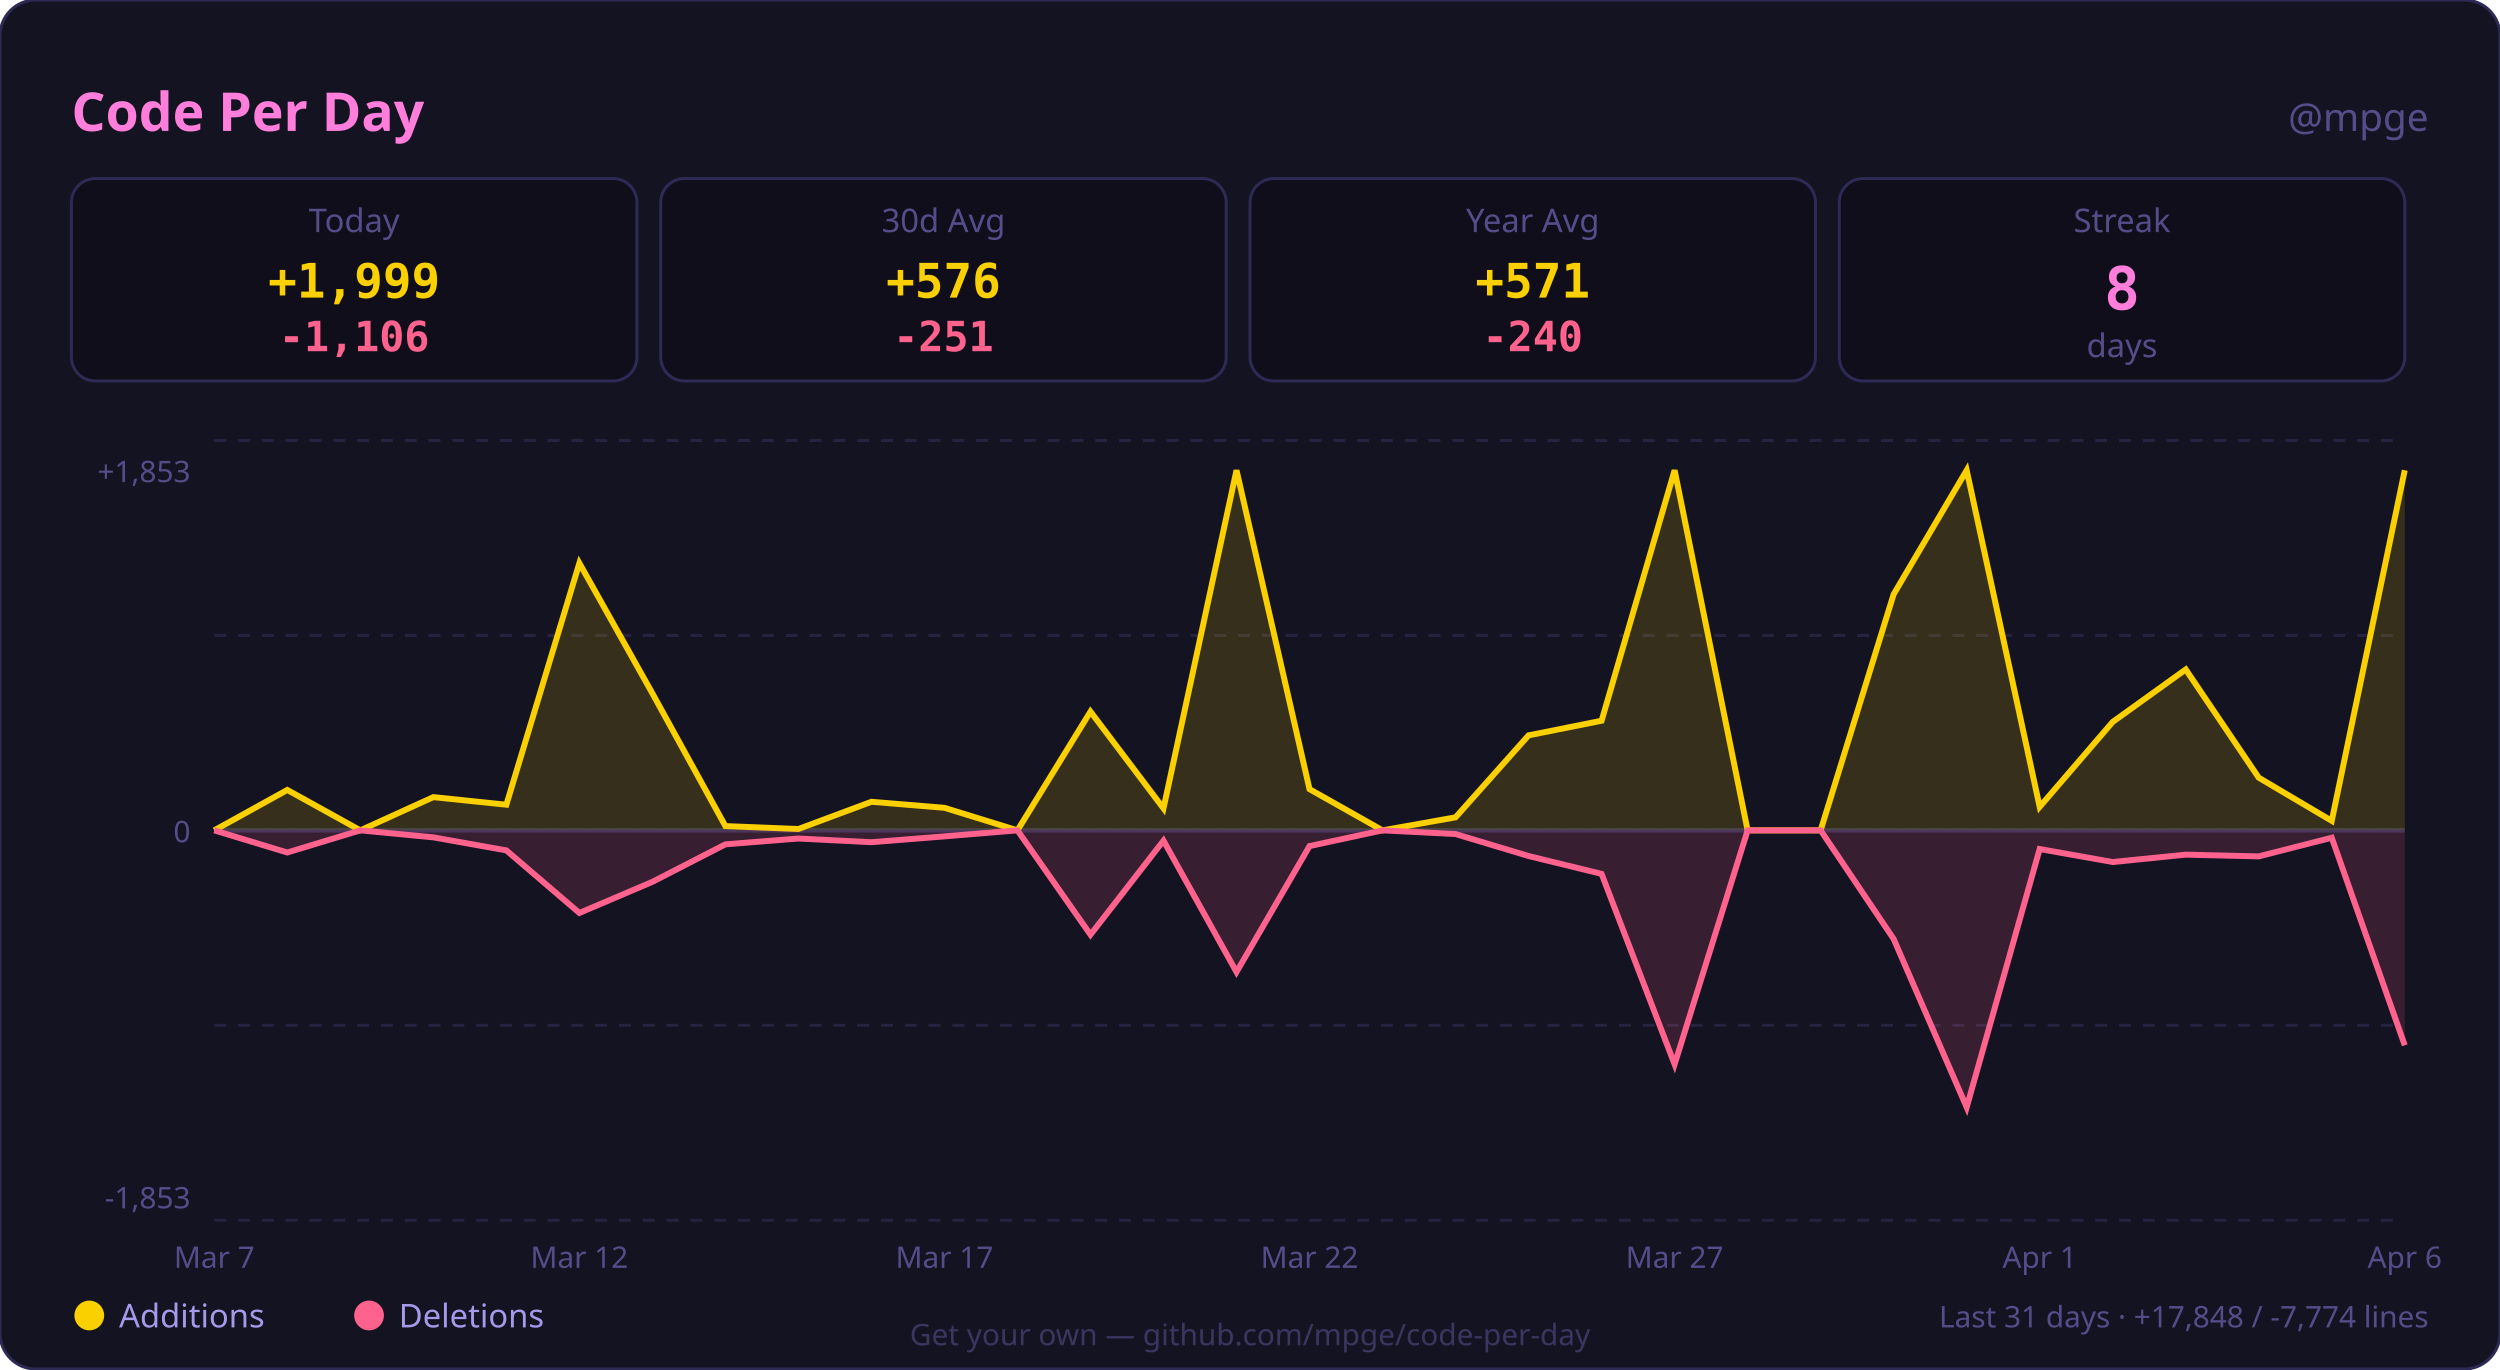
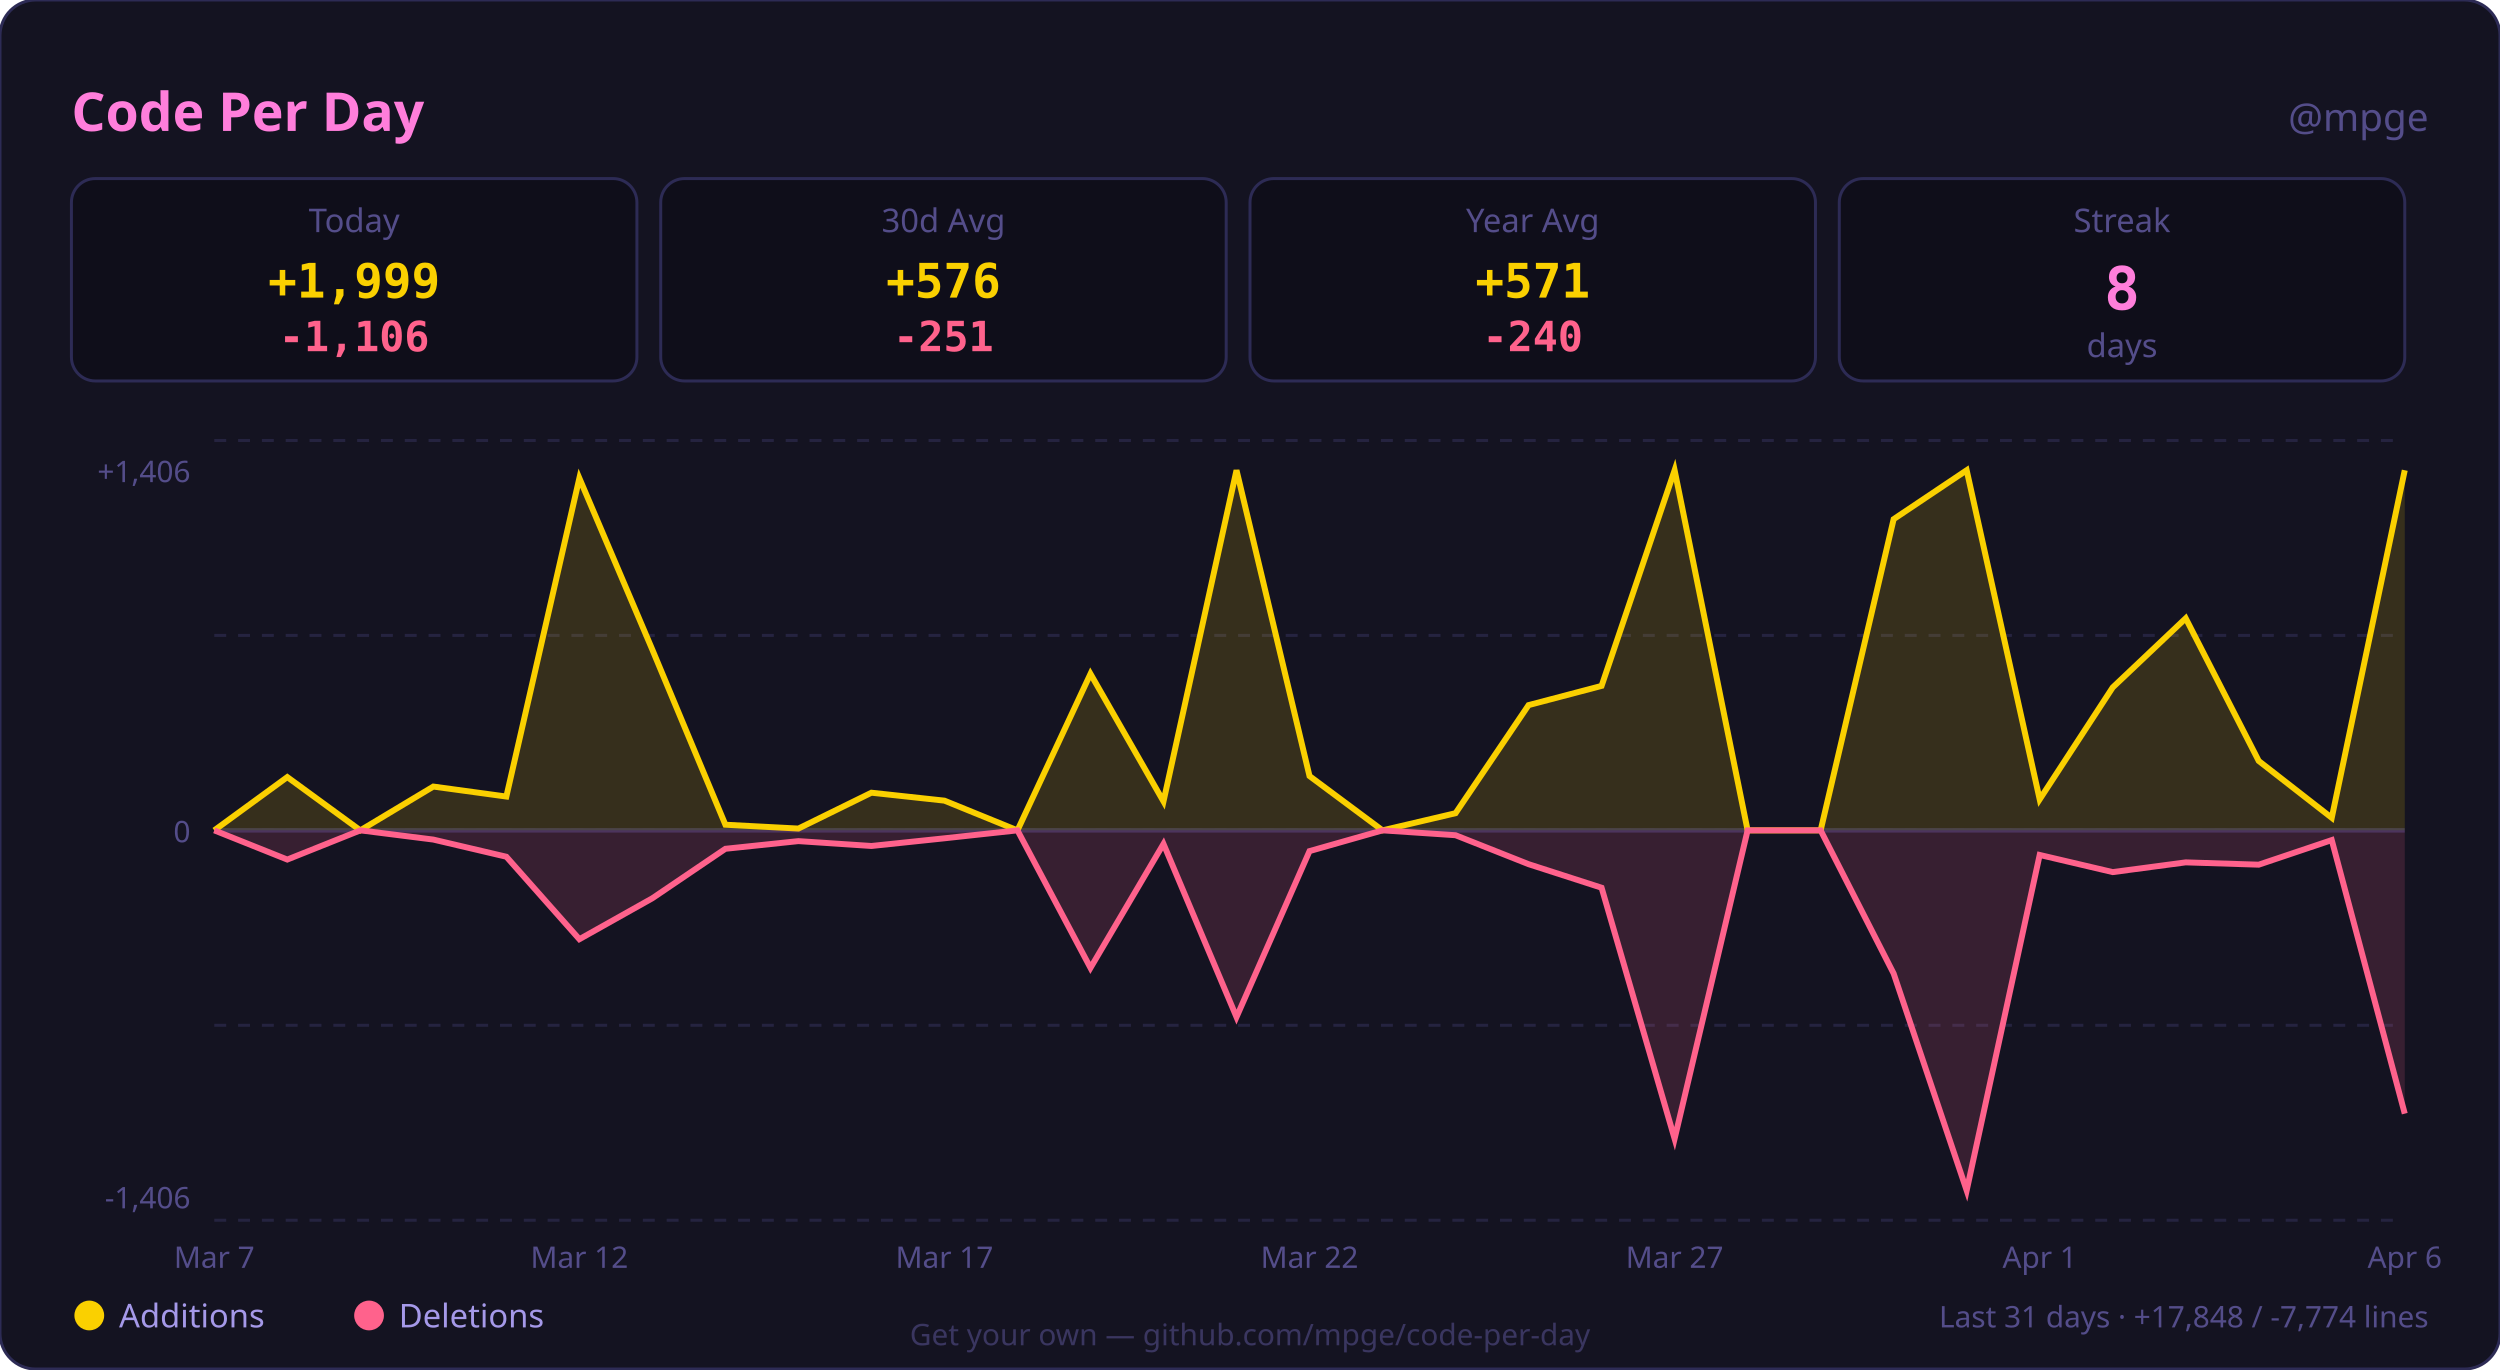
<svg xmlns="http://www.w3.org/2000/svg" width="840" height="460" viewBox="0 0 840 460">
  <style>
      @keyframes fadeInUp {
        from { opacity: 0; transform: translateY(12px); }
        to   { opacity: 1; transform: translateY(0); }
      }
      @keyframes growBar {
        from { transform: scaleY(0); }
        to   { transform: scaleY(1); }
      }
      .cpd-header  { animation: fadeInUp 0.5s ease both; }
      .cpd-stats   { animation: fadeInUp 0.5s ease 0.15s both; }
      .cpd-chart   { animation: fadeInUp 0.5s ease 0.3s both; }
      .cpd-legend  { animation: fadeInUp 0.5s ease 0.45s both; }
    </style>
  <rect width="840" height="460" rx="12" fill="#141321" stroke="#2d2b55" stroke-width="1" />
  <g class="cpd-header">
    <a href="https://github.com/mpge/code-per-day" target="_blank">
      <text x="24" y="44" fill="#ff7edb" font-size="18" font-family="'Segoe UI', sans-serif" font-weight="700">Code Per Day</text>
    </a>
    <text x="816" y="44" fill="#544d8a" font-size="13" font-family="'Segoe UI', sans-serif" text-anchor="end" font-weight="500">@mpge</text>
  </g>
  <g class="cpd-stats">
    <rect x="24" y="60" width="190" height="68" rx="8" fill="#0f0e1a" stroke="#2d2b55" stroke-width="1" />
    <text x="119" y="78" fill="#544d8a" font-size="11" font-family="'Segoe UI', sans-serif" text-anchor="middle" font-weight="500">Today</text>
    <text x="119" y="100" fill="#fad000" font-size="16" font-family="'Segoe UI Mono', 'Cascadia Code', monospace" text-anchor="middle" font-weight="700">+1,999</text>
    <text x="119" y="118" fill="#ff628c" font-size="14" font-family="'Segoe UI Mono', 'Cascadia Code', monospace" text-anchor="middle" font-weight="600">-1,106</text>
    <rect x="222" y="60" width="190" height="68" rx="8" fill="#0f0e1a" stroke="#2d2b55" stroke-width="1" />
    <text x="317" y="78" fill="#544d8a" font-size="11" font-family="'Segoe UI', sans-serif" text-anchor="middle" font-weight="500">30d Avg</text>
    <text x="317" y="100" fill="#fad000" font-size="16" font-family="'Segoe UI Mono', 'Cascadia Code', monospace" text-anchor="middle" font-weight="700">+576</text>
    <text x="317" y="118" fill="#ff628c" font-size="14" font-family="'Segoe UI Mono', 'Cascadia Code', monospace" text-anchor="middle" font-weight="600">-251</text>
    <rect x="420" y="60" width="190" height="68" rx="8" fill="#0f0e1a" stroke="#2d2b55" stroke-width="1" />
    <text x="515" y="78" fill="#544d8a" font-size="11" font-family="'Segoe UI', sans-serif" text-anchor="middle" font-weight="500">Year Avg</text>
    <text x="515" y="100" fill="#fad000" font-size="16" font-family="'Segoe UI Mono', 'Cascadia Code', monospace" text-anchor="middle" font-weight="700">+571</text>
    <text x="515" y="118" fill="#ff628c" font-size="14" font-family="'Segoe UI Mono', 'Cascadia Code', monospace" text-anchor="middle" font-weight="600">-240</text>
    <rect x="618" y="60" width="190" height="68" rx="8" fill="#0f0e1a" stroke="#2d2b55" stroke-width="1" />
    <text x="713" y="78" fill="#544d8a" font-size="11" font-family="'Segoe UI', sans-serif" text-anchor="middle" font-weight="500">Streak</text>
    <text x="713" y="104" fill="#ff7edb" font-size="20" font-family="'Segoe UI Mono', 'Cascadia Code', monospace" text-anchor="middle" font-weight="700">8</text>
    <text x="713" y="120" fill="#544d8a" font-size="11" font-family="'Segoe UI', sans-serif" text-anchor="middle">days</text>
  </g>
  <g class="cpd-chart">
    <line x1="72" y1="148" x2="808" y2="148" stroke="#252340" stroke-width="1" stroke-dasharray="4,4" />
    <line x1="72" y1="213.5" x2="808" y2="213.5" stroke="#252340" stroke-width="1" stroke-dasharray="4,4" />
    <line x1="72" y1="279" x2="808" y2="279" stroke="#252340" stroke-width="1" stroke-dasharray="4,4" />
    <line x1="72" y1="344.5" x2="808" y2="344.5" stroke="#252340" stroke-width="1" stroke-dasharray="4,4" />
    <line x1="72" y1="410" x2="808" y2="410" stroke="#252340" stroke-width="1" stroke-dasharray="4,4" />
    <line x1="72" y1="279" x2="808" y2="279" stroke="#2d2b55" stroke-width="1.5" />
-     <text x="64" y="162" fill="#544d8a" font-size="10" font-family="'Segoe UI', sans-serif" text-anchor="end">+1,853</text>
-     <text x="64" y="406" fill="#544d8a" font-size="10" font-family="'Segoe UI', sans-serif" text-anchor="end">-1,853</text>
+     <text x="64" y="162" fill="#544d8a" font-size="10" font-family="'Segoe UI', sans-serif" text-anchor="end">+1,406</text>
+     <text x="64" y="406" fill="#544d8a" font-size="10" font-family="'Segoe UI', sans-serif" text-anchor="end">-1,406</text>
    <text x="64" y="283" fill="#544d8a" font-size="10" font-family="'Segoe UI', sans-serif" text-anchor="end">0</text>
-     <path d="M 72 279 L 72 279 L 96.533 265.418 L 121.067 279 L 145.6 267.834 L 170.133 270.38 L 194.667 189.213 L 219.2 232.964 L 243.733 277.563 L 268.267 278.543 L 292.8 269.401 L 317.333 271.425 L 341.867 279 L 366.4 239.102 L 390.933 271.621 L 415.467 158 L 440 265.157 L 464.533 279 L 489.067 274.625 L 513.6 247.069 L 538.133 242.171 L 562.667 158 L 587.2 279 L 611.733 279 L 636.267 199.661 L 660.8 158 L 685.333 271.099 L 709.867 242.563 L 734.4 224.932 L 758.933 261.304 L 783.467 275.8 L 808 158 L 808 279 Z" fill="#fad000" opacity="0.15" />
-     <path d="M 72 279 L 72 279 L 96.533 265.418 L 121.067 279 L 145.6 267.834 L 170.133 270.38 L 194.667 189.213 L 219.2 232.964 L 243.733 277.563 L 268.267 278.543 L 292.8 269.401 L 317.333 271.425 L 341.867 279 L 366.4 239.102 L 390.933 271.621 L 415.467 158 L 440 265.157 L 464.533 279 L 489.067 274.625 L 513.6 247.069 L 538.133 242.171 L 562.667 158 L 587.2 279 L 611.733 279 L 636.267 199.661 L 660.8 158 L 685.333 271.099 L 709.867 242.563 L 734.4 224.932 L 758.933 261.304 L 783.467 275.8 L 808 158" fill="none" stroke="#fad000" stroke-width="2" />
-     <path d="M 72 279 L 72 279 L 96.533 286.444 L 121.067 279 L 145.6 281.351 L 170.133 285.726 L 194.667 306.752 L 219.2 296.304 L 243.733 283.702 L 268.267 281.743 L 292.8 282.983 L 317.333 281.024 L 341.867 279 L 366.4 314.066 L 390.933 282.461 L 415.467 326.603 L 440 284.289 L 464.533 279 L 489.067 280.241 L 513.6 287.62 L 538.133 293.627 L 562.667 357.621 L 587.2 279 L 611.733 279 L 636.267 315.502 L 660.8 372.052 L 685.333 285.269 L 709.867 289.644 L 734.4 287.162 L 758.933 287.75 L 783.467 281.481 L 808 351.221 L 808 279 Z" fill="#ff628c" opacity="0.15" />
-     <path d="M 72 279 L 72 279 L 96.533 286.444 L 121.067 279 L 145.6 281.351 L 170.133 285.726 L 194.667 306.752 L 219.2 296.304 L 243.733 283.702 L 268.267 281.743 L 292.8 282.983 L 317.333 281.024 L 341.867 279 L 366.4 314.066 L 390.933 282.461 L 415.467 326.603 L 440 284.289 L 464.533 279 L 489.067 280.241 L 513.6 287.62 L 538.133 293.627 L 562.667 357.621 L 587.2 279 L 611.733 279 L 636.267 315.502 L 660.8 372.052 L 685.333 285.269 L 709.867 289.644 L 734.4 287.162 L 758.933 287.75 L 783.467 281.481 L 808 351.221" fill="none" stroke="#ff628c" stroke-width="2" />
+     <path d="M 72 279 L 72 279 L 96.533 261.1 L 121.067 279 L 145.6 264.284 L 170.133 267.64 L 194.667 160.668 L 219.2 218.328 L 243.733 277.107 L 268.267 278.398 L 292.8 266.349 L 317.333 269.017 L 341.867 279 L 366.4 226.417 L 390.933 269.275 L 415.467 158 L 440 260.755 L 464.533 279 L 489.067 273.234 L 513.6 236.917 L 538.133 230.462 L 562.667 158 L 587.2 279 L 611.733 279 L 636.267 174.437 L 660.8 158 L 685.333 268.587 L 709.867 230.979 L 734.4 207.743 L 758.933 255.678 L 783.467 274.783 L 808 158 L 808 279 Z" fill="#fad000" opacity="0.15" />
+     <path d="M 72 279 L 72 279 L 96.533 261.1 L 121.067 279 L 145.6 264.284 L 170.133 267.64 L 194.667 160.668 L 219.2 218.328 L 243.733 277.107 L 268.267 278.398 L 292.8 266.349 L 317.333 269.017 L 341.867 279 L 366.4 226.417 L 390.933 269.275 L 415.467 158 L 440 260.755 L 464.533 279 L 489.067 273.234 L 513.6 236.917 L 538.133 230.462 L 562.667 158 L 587.2 279 L 611.733 279 L 636.267 174.437 L 660.8 158 L 685.333 268.587 L 709.867 230.979 L 734.4 207.743 L 758.933 255.678 L 783.467 274.783 L 808 158" fill="none" stroke="#fad000" stroke-width="2" />
+     <path d="M 72 279 L 72 279 L 96.533 288.811 L 121.067 279 L 145.6 282.098 L 170.133 287.864 L 194.667 315.575 L 219.2 301.806 L 243.733 285.196 L 268.267 282.615 L 292.8 284.25 L 317.333 281.668 L 341.867 279 L 366.4 325.214 L 390.933 283.561 L 415.467 341.738 L 440 285.971 L 464.533 279 L 489.067 280.635 L 513.6 290.36 L 538.133 298.277 L 562.667 382.616 L 587.2 279 L 611.733 279 L 636.267 327.107 L 660.8 400 L 685.333 287.262 L 709.867 293.028 L 734.4 289.757 L 758.933 290.532 L 783.467 282.27 L 808 374.182 L 808 279 Z" fill="#ff628c" opacity="0.15" />
+     <path d="M 72 279 L 72 279 L 96.533 288.811 L 121.067 279 L 145.6 282.098 L 170.133 287.864 L 194.667 315.575 L 219.2 301.806 L 243.733 285.196 L 268.267 282.615 L 292.8 284.25 L 317.333 281.668 L 341.867 279 L 366.4 325.214 L 390.933 283.561 L 415.467 341.738 L 440 285.971 L 464.533 279 L 489.067 280.635 L 513.6 290.36 L 538.133 298.277 L 562.667 382.616 L 587.2 279 L 611.733 279 L 636.267 327.107 L 660.8 400 L 685.333 287.262 L 709.867 293.028 L 734.4 289.757 L 758.933 290.532 L 783.467 282.27 L 808 374.182" fill="none" stroke="#ff628c" stroke-width="2" />
    <text x="72" y="426" fill="#544d8a" font-size="10" font-family="'Segoe UI', sans-serif" text-anchor="middle">Mar 7</text>
    <text x="194.667" y="426" fill="#544d8a" font-size="10" font-family="'Segoe UI', sans-serif" text-anchor="middle">Mar 12</text>
    <text x="317.333" y="426" fill="#544d8a" font-size="10" font-family="'Segoe UI', sans-serif" text-anchor="middle">Mar 17</text>
    <text x="440" y="426" fill="#544d8a" font-size="10" font-family="'Segoe UI', sans-serif" text-anchor="middle">Mar 22</text>
    <text x="562.667" y="426" fill="#544d8a" font-size="10" font-family="'Segoe UI', sans-serif" text-anchor="middle">Mar 27</text>
    <text x="685.333" y="426" fill="#544d8a" font-size="10" font-family="'Segoe UI', sans-serif" text-anchor="middle">Apr 1</text>
    <text x="808" y="426" fill="#544d8a" font-size="10" font-family="'Segoe UI', sans-serif" text-anchor="middle">Apr 6</text>
  </g>
  <g class="cpd-legend">
    <circle cx="30" cy="442" r="5" fill="#fad000" />
    <text x="40" y="446" fill="#a599e9" font-size="11" font-family="'Segoe UI', sans-serif">Additions</text>
    <circle cx="124" cy="442" r="5" fill="#ff628c" />
    <text x="134" y="446" fill="#a599e9" font-size="11" font-family="'Segoe UI', sans-serif">Deletions</text>
    <text x="816" y="446" fill="#544d8a" font-size="10" font-family="'Segoe UI', sans-serif" text-anchor="end">Last 31 days · +17,848 / -7,774 lines</text>
  </g>
  <a href="https://github.com/mpge/code-per-day" target="_blank">
    <text x="420" y="452" fill="#544d8a" font-size="10" font-family="'Segoe UI', sans-serif" text-anchor="middle" opacity="0.6">Get your own — github.com/mpge/code-per-day</text>
  </a>
</svg>
